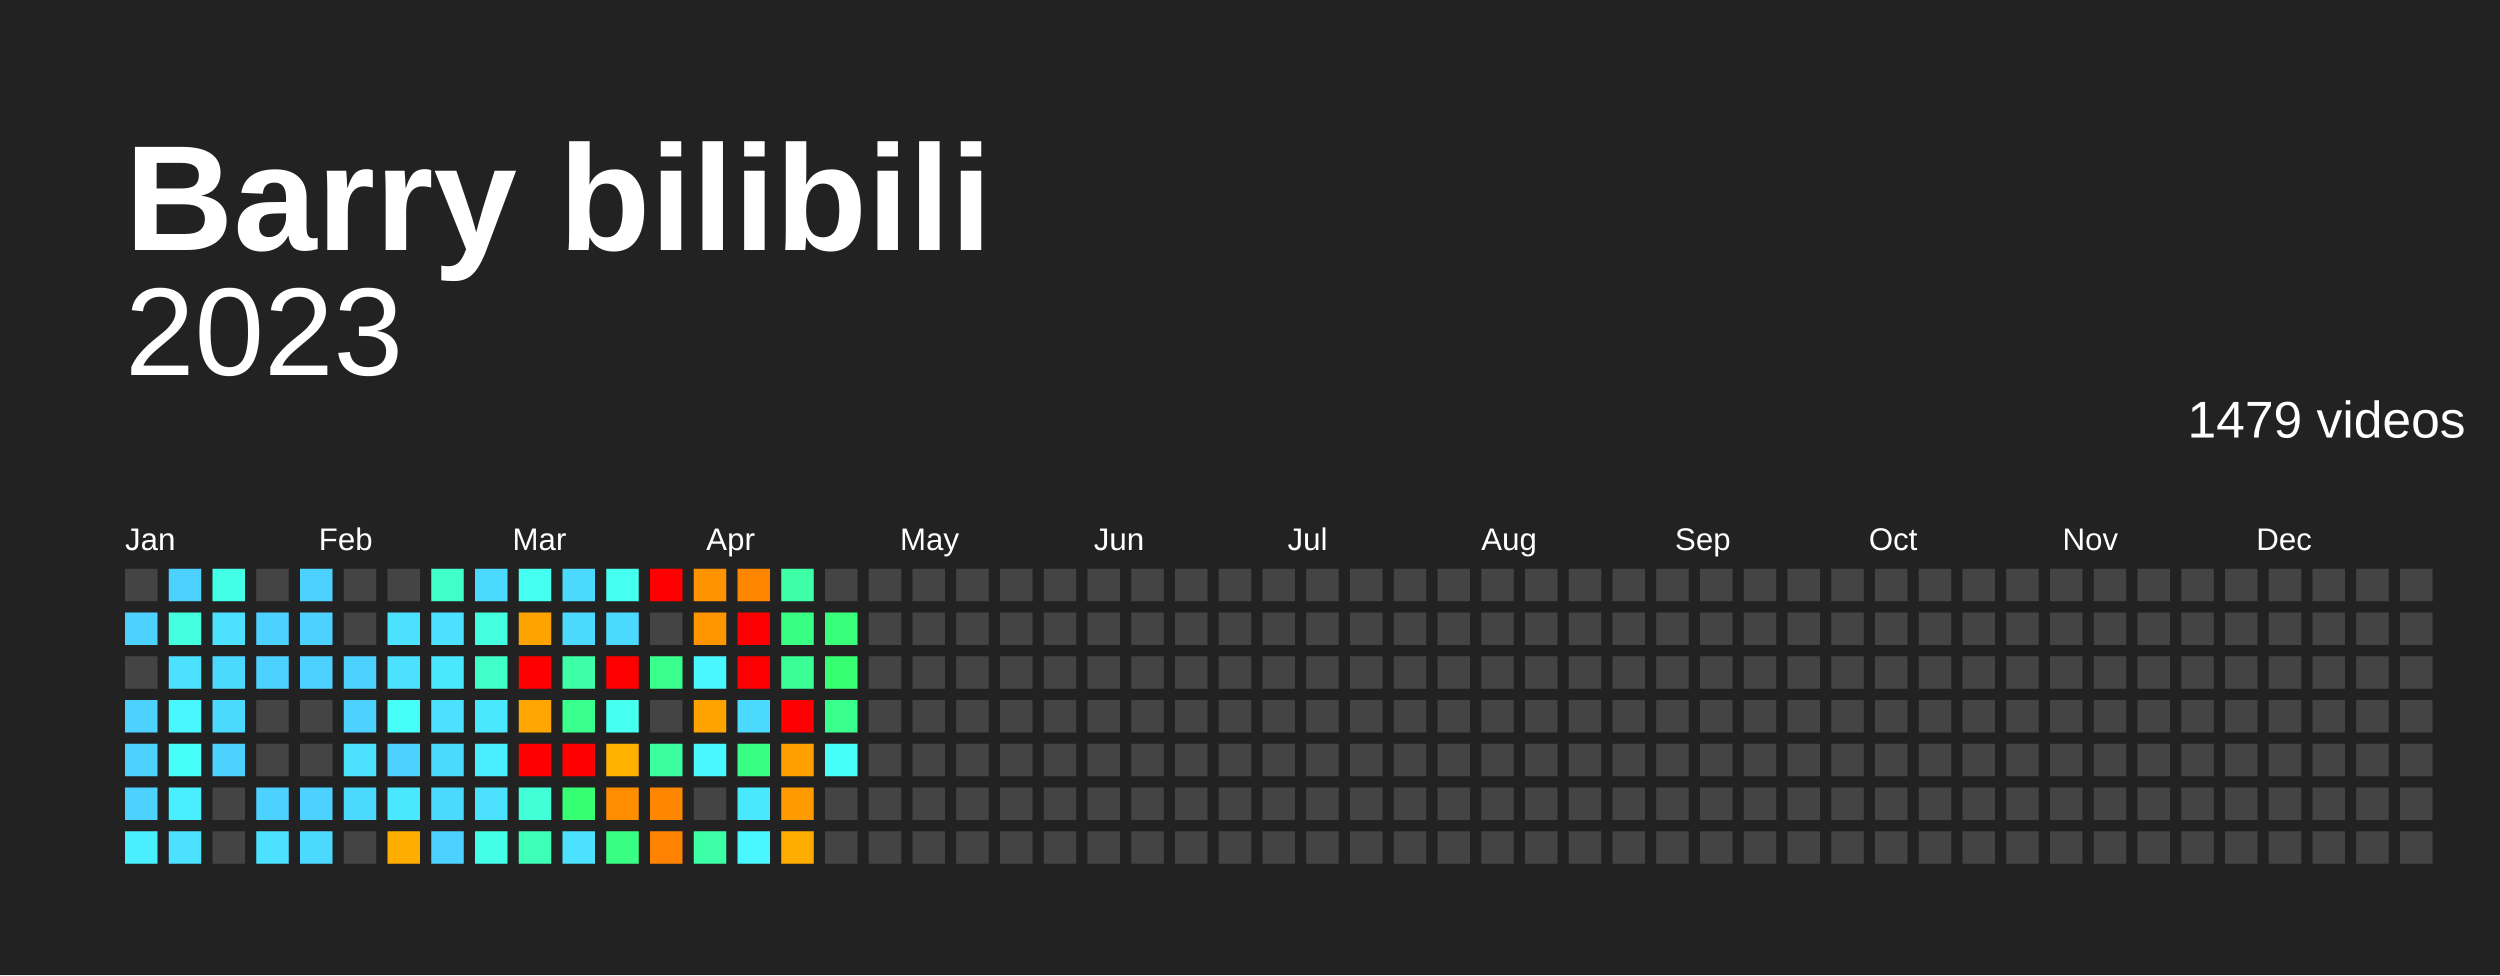
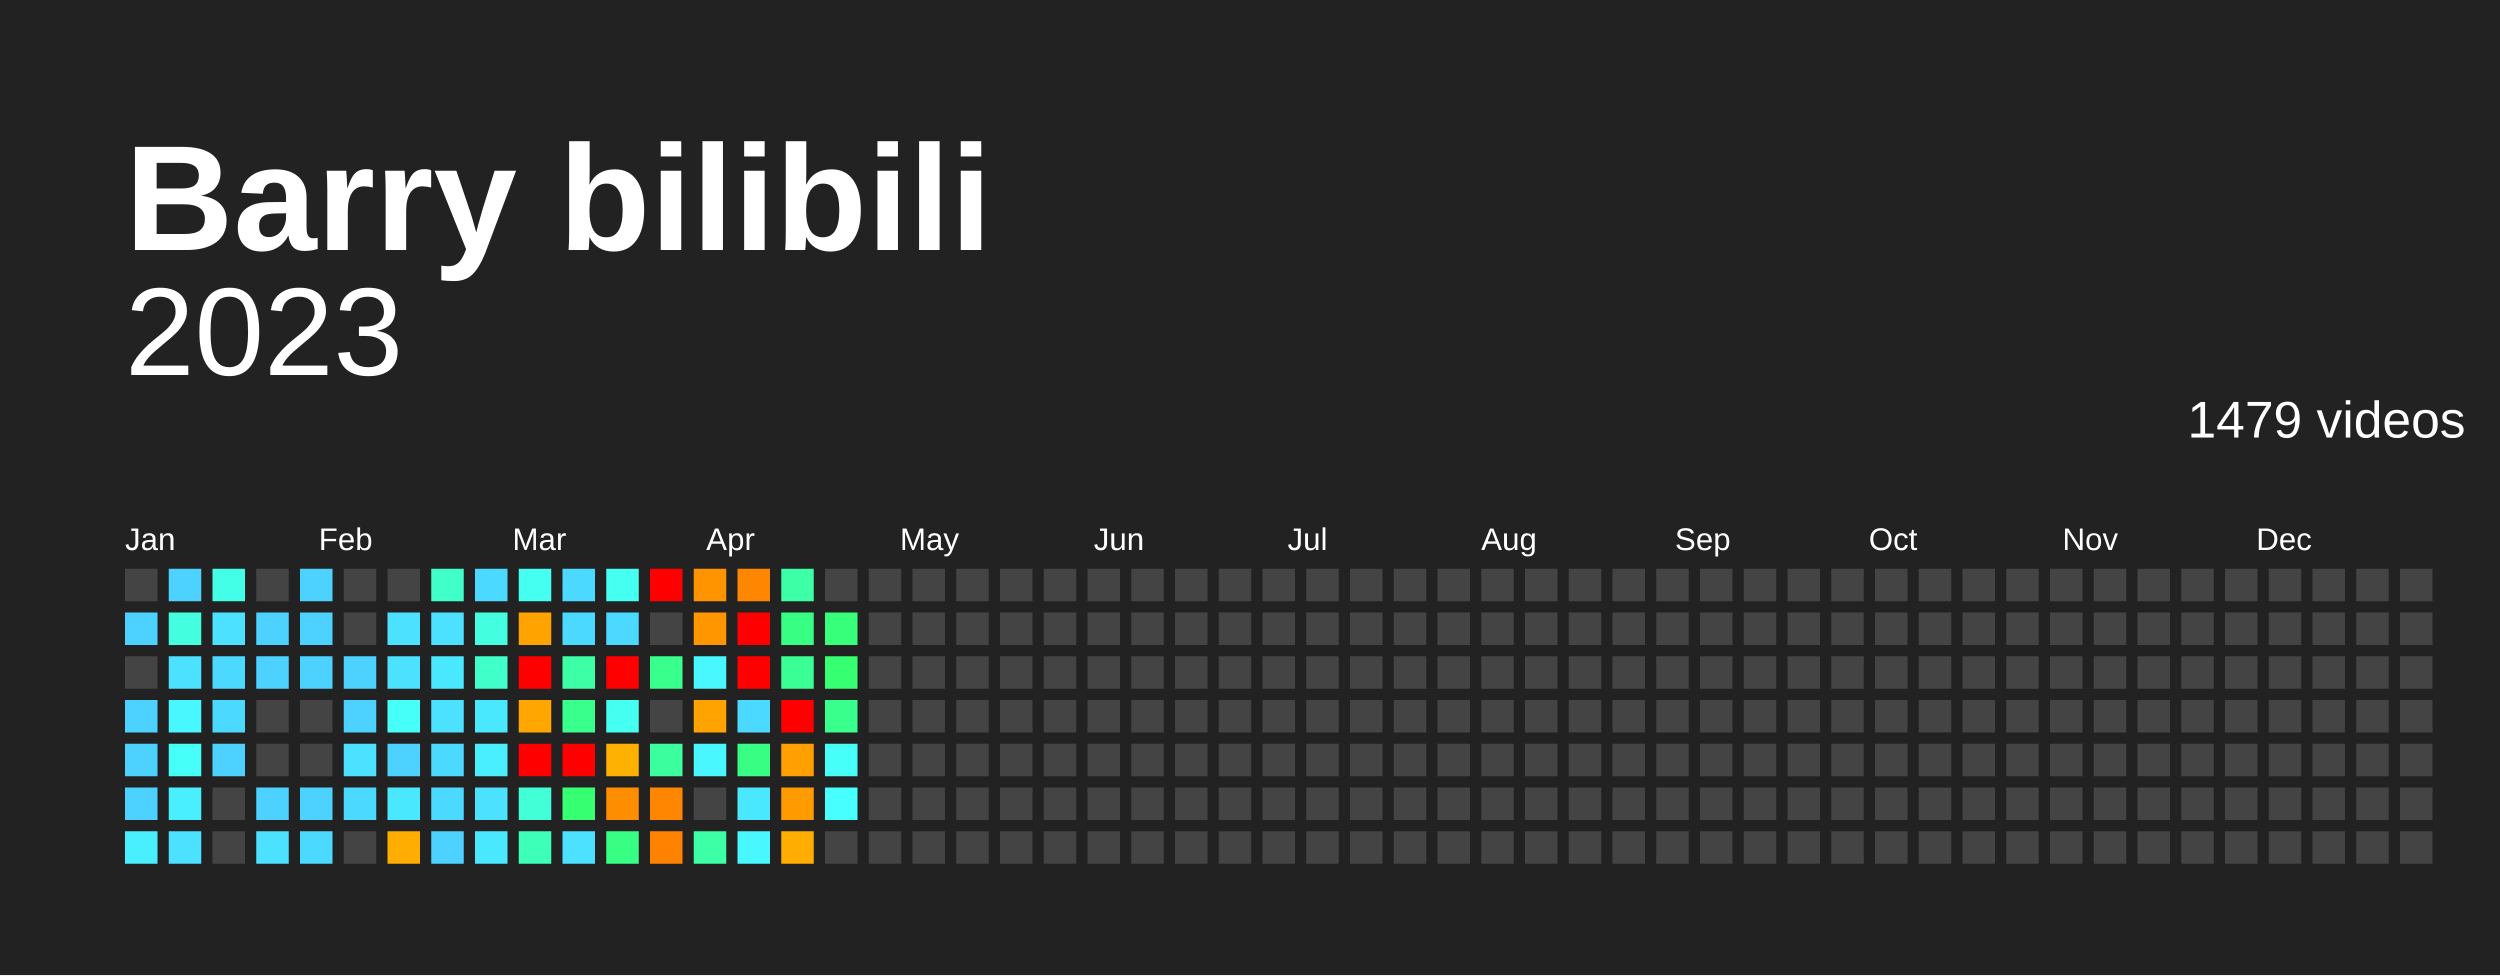
<svg xmlns="http://www.w3.org/2000/svg" baseProfile="full" height="78mm" version="1.1" viewBox="0,0,200,78" width="200mm">
  <defs />
  <rect fill="#222222" height="78" width="200" x="0" y="0" />
  <text fill="#FFFFFF" style="font-size:12px; font-family:Arial; font-weight:bold;" x="10" y="20">Barry bilibili</text>
  <text alignment-baseline="hanging" fill="#FFFFFF" style="font-size:10.0px; font-family:Arial;" x="10" y="30">2023</text>
  <text alignment-baseline="hanging" fill="#FFFFFF" style="font-size:4.125px; font-family:Arial;" x="175" y="35">1479 videos</text>
  <text fill="#FFFFFF" style="font-size:2.5px; font-family:Arial" x="10.0" y="44">Jan</text>
  <text fill="#FFFFFF" style="font-size:2.5px; font-family:Arial" x="25.5" y="44">Feb</text>
  <text fill="#FFFFFF" style="font-size:2.5px; font-family:Arial" x="41.0" y="44">Mar</text>
  <text fill="#FFFFFF" style="font-size:2.5px; font-family:Arial" x="56.5" y="44">Apr</text>
  <text fill="#FFFFFF" style="font-size:2.5px; font-family:Arial" x="72.0" y="44">May</text>
  <text fill="#FFFFFF" style="font-size:2.5px; font-family:Arial" x="87.5" y="44">Jun</text>
  <text fill="#FFFFFF" style="font-size:2.5px; font-family:Arial" x="103.0" y="44">Jul</text>
  <text fill="#FFFFFF" style="font-size:2.5px; font-family:Arial" x="118.5" y="44">Aug</text>
  <text fill="#FFFFFF" style="font-size:2.5px; font-family:Arial" x="134.0" y="44">Sep</text>
  <text fill="#FFFFFF" style="font-size:2.5px; font-family:Arial" x="149.5" y="44">Oct</text>
  <text fill="#FFFFFF" style="font-size:2.5px; font-family:Arial" x="165.0" y="44">Nov</text>
  <text fill="#FFFFFF" style="font-size:2.5px; font-family:Arial" x="180.5" y="44">Dec</text>
  <rect fill="#444444" height="2.6" width="2.6" x="10.0" y="45.5" />
  <rect fill="#4dd2ff" height="2.6" width="2.6" x="10.0" y="49.0" />
  <rect fill="#444444" height="2.6" width="2.6" x="10.0" y="52.5" />
  <rect fill="#4dd2ff" height="2.6" width="2.6" x="10.0" y="56.0" />
  <rect fill="#4dd2ff" height="2.6" width="2.6" x="10.0" y="59.5" />
  <rect fill="#4dd2ff" height="2.6" width="2.6" x="10.0" y="63.0" />
  <rect fill="#49efff" height="2.6" width="2.6" x="10.0" y="66.5" />
  <rect fill="#4dd2ff" height="2.6" width="2.6" x="13.5" y="45.5" />
  <rect fill="#43ffe0" height="2.6" width="2.6" x="13.5" y="49.0" />
  <rect fill="#4be1ff" height="2.6" width="2.6" x="13.5" y="52.5" />
  <rect fill="#48f7ff" height="2.6" width="2.6" x="13.5" y="56.0" />
  <rect fill="#46fff8" height="2.6" width="2.6" x="13.5" y="59.5" />
  <rect fill="#49efff" height="2.6" width="2.6" x="13.5" y="63.0" />
  <rect fill="#4be1ff" height="2.6" width="2.6" x="13.5" y="66.5" />
  <rect fill="#44ffe8" height="2.6" width="2.6" x="17.0" y="45.5" />
  <rect fill="#4be1ff" height="2.6" width="2.6" x="17.0" y="49.0" />
  <rect fill="#4cd9ff" height="2.6" width="2.6" x="17.0" y="52.5" />
  <rect fill="#4cd9ff" height="2.6" width="2.6" x="17.0" y="56.0" />
  <rect fill="#4dd2ff" height="2.6" width="2.6" x="17.0" y="59.5" />
  <rect fill="#444444" height="2.6" width="2.6" x="17.0" y="63.0" />
  <rect fill="#444444" height="2.6" width="2.6" x="17.0" y="66.5" />
  <rect fill="#444444" height="2.6" width="2.6" x="20.5" y="45.5" />
  <rect fill="#4dd2ff" height="2.6" width="2.6" x="20.5" y="49.0" />
  <rect fill="#4dd2ff" height="2.6" width="2.6" x="20.5" y="52.5" />
  <rect fill="#444444" height="2.6" width="2.6" x="20.5" y="56.0" />
  <rect fill="#444444" height="2.6" width="2.6" x="20.5" y="59.5" />
  <rect fill="#4dd2ff" height="2.6" width="2.6" x="20.5" y="63.0" />
  <rect fill="#4be1ff" height="2.6" width="2.6" x="20.5" y="66.5" />
  <rect fill="#4dd2ff" height="2.6" width="2.6" x="24.0" y="45.5" />
  <rect fill="#4dd2ff" height="2.6" width="2.6" x="24.0" y="49.0" />
  <rect fill="#4dd2ff" height="2.6" width="2.6" x="24.0" y="52.5" />
  <rect fill="#444444" height="2.6" width="2.6" x="24.0" y="56.0" />
  <rect fill="#444444" height="2.6" width="2.6" x="24.0" y="59.5" />
  <rect fill="#4dd2ff" height="2.6" width="2.6" x="24.0" y="63.0" />
  <rect fill="#4cd9ff" height="2.6" width="2.6" x="24.0" y="66.5" />
  <rect fill="#444444" height="2.6" width="2.6" x="27.5" y="45.5" />
  <rect fill="#444444" height="2.6" width="2.6" x="27.5" y="49.0" />
  <rect fill="#4dd2ff" height="2.6" width="2.6" x="27.5" y="52.5" />
  <rect fill="#4dd2ff" height="2.6" width="2.6" x="27.5" y="56.0" />
  <rect fill="#4be1ff" height="2.6" width="2.6" x="27.5" y="59.5" />
  <rect fill="#4cd9ff" height="2.6" width="2.6" x="27.5" y="63.0" />
  <rect fill="#444444" height="2.6" width="2.6" x="27.5" y="66.5" />
  <rect fill="#444444" height="2.6" width="2.6" x="31.0" y="45.5" />
  <rect fill="#4be1ff" height="2.6" width="2.6" x="31.0" y="49.0" />
  <rect fill="#4be1ff" height="2.6" width="2.6" x="31.0" y="52.5" />
  <rect fill="#46fff8" height="2.6" width="2.6" x="31.0" y="56.0" />
  <rect fill="#4dd2ff" height="2.6" width="2.6" x="31.0" y="59.5" />
  <rect fill="#4ae8ff" height="2.6" width="2.6" x="31.0" y="63.0" />
  <rect fill="#ffad00" height="2.6" width="2.6" x="31.0" y="66.5" />
  <rect fill="#40ffc8" height="2.6" width="2.6" x="34.5" y="45.5" />
  <rect fill="#4be1ff" height="2.6" width="2.6" x="34.5" y="49.0" />
  <rect fill="#4ae8ff" height="2.6" width="2.6" x="34.5" y="52.5" />
  <rect fill="#4be1ff" height="2.6" width="2.6" x="34.5" y="56.0" />
  <rect fill="#4cd9ff" height="2.6" width="2.6" x="34.5" y="59.5" />
  <rect fill="#4cd9ff" height="2.6" width="2.6" x="34.5" y="63.0" />
  <rect fill="#4dd2ff" height="2.6" width="2.6" x="34.5" y="66.5" />
  <rect fill="#4cd9ff" height="2.6" width="2.6" x="38.0" y="45.5" />
  <rect fill="#43ffe0" height="2.6" width="2.6" x="38.0" y="49.0" />
  <rect fill="#40ffc8" height="2.6" width="2.6" x="38.0" y="52.5" />
  <rect fill="#4ae8ff" height="2.6" width="2.6" x="38.0" y="56.0" />
  <rect fill="#49efff" height="2.6" width="2.6" x="38.0" y="59.5" />
  <rect fill="#4be1ff" height="2.6" width="2.6" x="38.0" y="63.0" />
-   <rect fill="#44ffe8" height="2.6" width="2.6" x="38.0" y="66.5" />
+   <rect fill="#4ae8ff" height="2.6" width="2.6" x="38.0" y="66.5" />
  <rect fill="#45fff0" height="2.6" width="2.6" x="41.5" y="45.5" />
  <rect fill="#ffa300" height="2.6" width="2.6" x="41.5" y="49.0" />
  <rect fill="red" height="2.6" width="2.6" x="41.5" y="52.5" />
  <rect fill="#ffa700" height="2.6" width="2.6" x="41.5" y="56.0" />
  <rect fill="red" height="2.6" width="2.6" x="41.5" y="59.5" />
  <rect fill="#42ffd8" height="2.6" width="2.6" x="41.5" y="63.0" />
  <rect fill="#3effb7" height="2.6" width="2.6" x="41.5" y="66.5" />
  <rect fill="#4cd9ff" height="2.6" width="2.6" x="45.0" y="45.5" />
  <rect fill="#4cd9ff" height="2.6" width="2.6" x="45.0" y="49.0" />
  <rect fill="#3cffa6" height="2.6" width="2.6" x="45.0" y="52.5" />
  <rect fill="#39ff8c" height="2.6" width="2.6" x="45.0" y="56.0" />
  <rect fill="red" height="2.6" width="2.6" x="45.0" y="59.5" />
  <rect fill="#36ff71" height="2.6" width="2.6" x="45.0" y="63.0" />
  <rect fill="#4be1ff" height="2.6" width="2.6" x="45.0" y="66.5" />
  <rect fill="#45fff0" height="2.6" width="2.6" x="48.5" y="45.5" />
  <rect fill="#4cd9ff" height="2.6" width="2.6" x="48.5" y="49.0" />
  <rect fill="red" height="2.6" width="2.6" x="48.5" y="52.5" />
  <rect fill="#45fff0" height="2.6" width="2.6" x="48.5" y="56.0" />
  <rect fill="#ffb100" height="2.6" width="2.6" x="48.5" y="59.5" />
  <rect fill="#ff8d00" height="2.6" width="2.6" x="48.5" y="63.0" />
  <rect fill="#38ff83" height="2.6" width="2.6" x="48.5" y="66.5" />
  <rect fill="red" height="2.6" width="2.6" x="52.0" y="45.5" />
  <rect fill="#444444" height="2.6" width="2.6" x="52.0" y="49.0" />
  <rect fill="#39ff8c" height="2.6" width="2.6" x="52.0" y="52.5" />
  <rect fill="#444444" height="2.6" width="2.6" x="52.0" y="56.0" />
  <rect fill="#3bff9e" height="2.6" width="2.6" x="52.0" y="59.5" />
  <rect fill="#ff8600" height="2.6" width="2.6" x="52.0" y="63.0" />
  <rect fill="#ff8300" height="2.6" width="2.6" x="52.0" y="66.5" />
  <rect fill="#ff9300" height="2.6" width="2.6" x="55.5" y="45.5" />
  <rect fill="#ff9600" height="2.6" width="2.6" x="55.5" y="49.0" />
  <rect fill="#48f7ff" height="2.6" width="2.6" x="55.5" y="52.5" />
  <rect fill="#ffa300" height="2.6" width="2.6" x="55.5" y="56.0" />
  <rect fill="#48f7ff" height="2.6" width="2.6" x="55.5" y="59.5" />
  <rect fill="#444444" height="2.6" width="2.6" x="55.5" y="63.0" />
  <rect fill="#3cffa6" height="2.6" width="2.6" x="55.5" y="66.5" />
  <rect fill="#ff8600" height="2.6" width="2.6" x="59.0" y="45.5" />
  <rect fill="red" height="2.6" width="2.6" x="59.0" y="49.0" />
  <rect fill="red" height="2.6" width="2.6" x="59.0" y="52.5" />
  <rect fill="#4cd9ff" height="2.6" width="2.6" x="59.0" y="56.0" />
  <rect fill="#38ff83" height="2.6" width="2.6" x="59.0" y="59.5" />
  <rect fill="#4ae8ff" height="2.6" width="2.6" x="59.0" y="63.0" />
  <rect fill="#48f7ff" height="2.6" width="2.6" x="59.0" y="66.5" />
  <rect fill="#3cffa6" height="2.6" width="2.6" x="62.5" y="45.5" />
  <rect fill="#38ff83" height="2.6" width="2.6" x="62.5" y="49.0" />
  <rect fill="#3aff95" height="2.6" width="2.6" x="62.5" y="52.5" />
  <rect fill="red" height="2.6" width="2.6" x="62.5" y="56.0" />
  <rect fill="#ffa000" height="2.6" width="2.6" x="62.5" y="59.5" />
  <rect fill="#ff9a00" height="2.6" width="2.6" x="62.5" y="63.0" />
  <rect fill="#ffad00" height="2.6" width="2.6" x="62.5" y="66.5" />
  <rect fill="#444444" height="2.6" width="2.6" x="66.0" y="45.5" />
  <rect fill="#37ff7a" height="2.6" width="2.6" x="66.0" y="49.0" />
  <rect fill="#36ff71" height="2.6" width="2.6" x="66.0" y="52.5" />
  <rect fill="#39ff8c" height="2.6" width="2.6" x="66.0" y="56.0" />
  <rect fill="#46fff8" height="2.6" width="2.6" x="66.0" y="59.5" />
-   <rect fill="#444444" height="2.6" width="2.6" x="66.0" y="63.0" />
+   <rect fill="#47ffff" height="2.6" width="2.6" x="66.0" y="63.0" />
  <rect fill="#444444" height="2.6" width="2.6" x="66.0" y="66.5" />
  <rect fill="#444444" height="2.6" width="2.6" x="69.5" y="45.5" />
  <rect fill="#444444" height="2.6" width="2.6" x="69.5" y="49.0" />
  <rect fill="#444444" height="2.6" width="2.6" x="69.5" y="52.5" />
  <rect fill="#444444" height="2.6" width="2.6" x="69.5" y="56.0" />
  <rect fill="#444444" height="2.6" width="2.6" x="69.5" y="59.5" />
  <rect fill="#444444" height="2.6" width="2.6" x="69.5" y="63.0" />
  <rect fill="#444444" height="2.6" width="2.6" x="69.5" y="66.5" />
  <rect fill="#444444" height="2.6" width="2.6" x="73.0" y="45.5" />
  <rect fill="#444444" height="2.6" width="2.6" x="73.0" y="49.0" />
  <rect fill="#444444" height="2.6" width="2.6" x="73.0" y="52.5" />
  <rect fill="#444444" height="2.6" width="2.6" x="73.0" y="56.0" />
  <rect fill="#444444" height="2.6" width="2.6" x="73.0" y="59.5" />
  <rect fill="#444444" height="2.6" width="2.6" x="73.0" y="63.0" />
  <rect fill="#444444" height="2.6" width="2.6" x="73.0" y="66.5" />
  <rect fill="#444444" height="2.6" width="2.6" x="76.5" y="45.5" />
  <rect fill="#444444" height="2.6" width="2.6" x="76.5" y="49.0" />
  <rect fill="#444444" height="2.6" width="2.6" x="76.5" y="52.5" />
  <rect fill="#444444" height="2.6" width="2.6" x="76.5" y="56.0" />
  <rect fill="#444444" height="2.6" width="2.6" x="76.5" y="59.5" />
  <rect fill="#444444" height="2.6" width="2.6" x="76.5" y="63.0" />
  <rect fill="#444444" height="2.6" width="2.6" x="76.5" y="66.5" />
  <rect fill="#444444" height="2.6" width="2.6" x="80.0" y="45.5" />
  <rect fill="#444444" height="2.6" width="2.6" x="80.0" y="49.0" />
  <rect fill="#444444" height="2.6" width="2.6" x="80.0" y="52.5" />
  <rect fill="#444444" height="2.6" width="2.6" x="80.0" y="56.0" />
  <rect fill="#444444" height="2.6" width="2.6" x="80.0" y="59.5" />
  <rect fill="#444444" height="2.6" width="2.6" x="80.0" y="63.0" />
  <rect fill="#444444" height="2.6" width="2.6" x="80.0" y="66.5" />
  <rect fill="#444444" height="2.6" width="2.6" x="83.5" y="45.5" />
  <rect fill="#444444" height="2.6" width="2.6" x="83.5" y="49.0" />
  <rect fill="#444444" height="2.6" width="2.6" x="83.5" y="52.5" />
  <rect fill="#444444" height="2.6" width="2.6" x="83.5" y="56.0" />
  <rect fill="#444444" height="2.6" width="2.6" x="83.5" y="59.5" />
  <rect fill="#444444" height="2.6" width="2.6" x="83.5" y="63.0" />
  <rect fill="#444444" height="2.6" width="2.6" x="83.5" y="66.5" />
  <rect fill="#444444" height="2.6" width="2.6" x="87.0" y="45.5" />
  <rect fill="#444444" height="2.6" width="2.6" x="87.0" y="49.0" />
  <rect fill="#444444" height="2.6" width="2.6" x="87.0" y="52.5" />
  <rect fill="#444444" height="2.6" width="2.6" x="87.0" y="56.0" />
  <rect fill="#444444" height="2.6" width="2.6" x="87.0" y="59.5" />
  <rect fill="#444444" height="2.6" width="2.6" x="87.0" y="63.0" />
  <rect fill="#444444" height="2.6" width="2.6" x="87.0" y="66.5" />
  <rect fill="#444444" height="2.6" width="2.6" x="90.5" y="45.5" />
  <rect fill="#444444" height="2.6" width="2.6" x="90.5" y="49.0" />
  <rect fill="#444444" height="2.6" width="2.6" x="90.5" y="52.5" />
  <rect fill="#444444" height="2.6" width="2.6" x="90.5" y="56.0" />
  <rect fill="#444444" height="2.6" width="2.6" x="90.5" y="59.5" />
  <rect fill="#444444" height="2.6" width="2.6" x="90.5" y="63.0" />
  <rect fill="#444444" height="2.6" width="2.6" x="90.5" y="66.5" />
  <rect fill="#444444" height="2.6" width="2.6" x="94.0" y="45.5" />
  <rect fill="#444444" height="2.6" width="2.6" x="94.0" y="49.0" />
  <rect fill="#444444" height="2.6" width="2.6" x="94.0" y="52.5" />
  <rect fill="#444444" height="2.6" width="2.6" x="94.0" y="56.0" />
  <rect fill="#444444" height="2.6" width="2.6" x="94.0" y="59.5" />
  <rect fill="#444444" height="2.6" width="2.6" x="94.0" y="63.0" />
  <rect fill="#444444" height="2.6" width="2.6" x="94.0" y="66.5" />
  <rect fill="#444444" height="2.6" width="2.6" x="97.5" y="45.5" />
  <rect fill="#444444" height="2.6" width="2.6" x="97.5" y="49.0" />
  <rect fill="#444444" height="2.6" width="2.6" x="97.5" y="52.5" />
  <rect fill="#444444" height="2.6" width="2.6" x="97.5" y="56.0" />
  <rect fill="#444444" height="2.6" width="2.6" x="97.5" y="59.5" />
  <rect fill="#444444" height="2.6" width="2.6" x="97.5" y="63.0" />
  <rect fill="#444444" height="2.6" width="2.6" x="97.5" y="66.5" />
  <rect fill="#444444" height="2.6" width="2.6" x="101.0" y="45.5" />
  <rect fill="#444444" height="2.6" width="2.6" x="101.0" y="49.0" />
  <rect fill="#444444" height="2.6" width="2.6" x="101.0" y="52.5" />
  <rect fill="#444444" height="2.6" width="2.6" x="101.0" y="56.0" />
  <rect fill="#444444" height="2.6" width="2.6" x="101.0" y="59.5" />
  <rect fill="#444444" height="2.6" width="2.6" x="101.0" y="63.0" />
  <rect fill="#444444" height="2.6" width="2.6" x="101.0" y="66.5" />
  <rect fill="#444444" height="2.6" width="2.6" x="104.5" y="45.5" />
  <rect fill="#444444" height="2.6" width="2.6" x="104.5" y="49.0" />
  <rect fill="#444444" height="2.6" width="2.6" x="104.5" y="52.5" />
  <rect fill="#444444" height="2.6" width="2.6" x="104.5" y="56.0" />
  <rect fill="#444444" height="2.6" width="2.6" x="104.5" y="59.5" />
  <rect fill="#444444" height="2.6" width="2.6" x="104.5" y="63.0" />
  <rect fill="#444444" height="2.6" width="2.6" x="104.5" y="66.5" />
  <rect fill="#444444" height="2.6" width="2.6" x="108.0" y="45.5" />
  <rect fill="#444444" height="2.6" width="2.6" x="108.0" y="49.0" />
  <rect fill="#444444" height="2.6" width="2.6" x="108.0" y="52.5" />
  <rect fill="#444444" height="2.6" width="2.6" x="108.0" y="56.0" />
  <rect fill="#444444" height="2.6" width="2.6" x="108.0" y="59.5" />
  <rect fill="#444444" height="2.6" width="2.6" x="108.0" y="63.0" />
  <rect fill="#444444" height="2.6" width="2.6" x="108.0" y="66.5" />
  <rect fill="#444444" height="2.6" width="2.6" x="111.5" y="45.5" />
  <rect fill="#444444" height="2.6" width="2.6" x="111.5" y="49.0" />
  <rect fill="#444444" height="2.6" width="2.6" x="111.5" y="52.5" />
  <rect fill="#444444" height="2.6" width="2.6" x="111.5" y="56.0" />
  <rect fill="#444444" height="2.6" width="2.6" x="111.5" y="59.5" />
  <rect fill="#444444" height="2.6" width="2.6" x="111.5" y="63.0" />
  <rect fill="#444444" height="2.6" width="2.6" x="111.5" y="66.5" />
  <rect fill="#444444" height="2.6" width="2.6" x="115.0" y="45.5" />
  <rect fill="#444444" height="2.6" width="2.6" x="115.0" y="49.0" />
  <rect fill="#444444" height="2.6" width="2.6" x="115.0" y="52.5" />
  <rect fill="#444444" height="2.6" width="2.6" x="115.0" y="56.0" />
  <rect fill="#444444" height="2.6" width="2.6" x="115.0" y="59.5" />
  <rect fill="#444444" height="2.6" width="2.6" x="115.0" y="63.0" />
  <rect fill="#444444" height="2.6" width="2.6" x="115.0" y="66.5" />
  <rect fill="#444444" height="2.6" width="2.6" x="118.5" y="45.5" />
  <rect fill="#444444" height="2.6" width="2.6" x="118.5" y="49.0" />
  <rect fill="#444444" height="2.6" width="2.6" x="118.5" y="52.5" />
  <rect fill="#444444" height="2.6" width="2.6" x="118.5" y="56.0" />
  <rect fill="#444444" height="2.6" width="2.6" x="118.5" y="59.5" />
  <rect fill="#444444" height="2.6" width="2.6" x="118.5" y="63.0" />
  <rect fill="#444444" height="2.6" width="2.6" x="118.5" y="66.5" />
  <rect fill="#444444" height="2.6" width="2.6" x="122.0" y="45.5" />
  <rect fill="#444444" height="2.6" width="2.6" x="122.0" y="49.0" />
  <rect fill="#444444" height="2.6" width="2.6" x="122.0" y="52.5" />
  <rect fill="#444444" height="2.6" width="2.6" x="122.0" y="56.0" />
  <rect fill="#444444" height="2.6" width="2.6" x="122.0" y="59.5" />
  <rect fill="#444444" height="2.6" width="2.6" x="122.0" y="63.0" />
  <rect fill="#444444" height="2.6" width="2.6" x="122.0" y="66.5" />
  <rect fill="#444444" height="2.6" width="2.6" x="125.5" y="45.5" />
  <rect fill="#444444" height="2.6" width="2.6" x="125.5" y="49.0" />
  <rect fill="#444444" height="2.6" width="2.6" x="125.5" y="52.5" />
  <rect fill="#444444" height="2.6" width="2.6" x="125.5" y="56.0" />
  <rect fill="#444444" height="2.6" width="2.6" x="125.5" y="59.5" />
  <rect fill="#444444" height="2.6" width="2.6" x="125.5" y="63.0" />
  <rect fill="#444444" height="2.6" width="2.6" x="125.5" y="66.5" />
  <rect fill="#444444" height="2.6" width="2.6" x="129.0" y="45.5" />
  <rect fill="#444444" height="2.6" width="2.6" x="129.0" y="49.0" />
  <rect fill="#444444" height="2.6" width="2.6" x="129.0" y="52.5" />
  <rect fill="#444444" height="2.6" width="2.6" x="129.0" y="56.0" />
  <rect fill="#444444" height="2.6" width="2.6" x="129.0" y="59.5" />
  <rect fill="#444444" height="2.6" width="2.6" x="129.0" y="63.0" />
  <rect fill="#444444" height="2.6" width="2.6" x="129.0" y="66.5" />
  <rect fill="#444444" height="2.6" width="2.6" x="132.5" y="45.5" />
  <rect fill="#444444" height="2.6" width="2.6" x="132.5" y="49.0" />
  <rect fill="#444444" height="2.6" width="2.6" x="132.5" y="52.5" />
  <rect fill="#444444" height="2.6" width="2.6" x="132.5" y="56.0" />
  <rect fill="#444444" height="2.6" width="2.6" x="132.5" y="59.5" />
  <rect fill="#444444" height="2.6" width="2.6" x="132.5" y="63.0" />
  <rect fill="#444444" height="2.6" width="2.6" x="132.5" y="66.5" />
  <rect fill="#444444" height="2.6" width="2.6" x="136.0" y="45.5" />
  <rect fill="#444444" height="2.6" width="2.6" x="136.0" y="49.0" />
  <rect fill="#444444" height="2.6" width="2.6" x="136.0" y="52.5" />
  <rect fill="#444444" height="2.6" width="2.6" x="136.0" y="56.0" />
  <rect fill="#444444" height="2.6" width="2.6" x="136.0" y="59.5" />
  <rect fill="#444444" height="2.6" width="2.6" x="136.0" y="63.0" />
  <rect fill="#444444" height="2.6" width="2.6" x="136.0" y="66.5" />
  <rect fill="#444444" height="2.6" width="2.6" x="139.5" y="45.5" />
  <rect fill="#444444" height="2.6" width="2.6" x="139.5" y="49.0" />
  <rect fill="#444444" height="2.6" width="2.6" x="139.5" y="52.5" />
  <rect fill="#444444" height="2.6" width="2.6" x="139.5" y="56.0" />
  <rect fill="#444444" height="2.6" width="2.6" x="139.5" y="59.5" />
  <rect fill="#444444" height="2.6" width="2.6" x="139.5" y="63.0" />
  <rect fill="#444444" height="2.6" width="2.6" x="139.5" y="66.5" />
  <rect fill="#444444" height="2.6" width="2.6" x="143.0" y="45.5" />
  <rect fill="#444444" height="2.6" width="2.6" x="143.0" y="49.0" />
  <rect fill="#444444" height="2.6" width="2.6" x="143.0" y="52.5" />
  <rect fill="#444444" height="2.6" width="2.6" x="143.0" y="56.0" />
  <rect fill="#444444" height="2.6" width="2.6" x="143.0" y="59.5" />
  <rect fill="#444444" height="2.6" width="2.6" x="143.0" y="63.0" />
  <rect fill="#444444" height="2.6" width="2.6" x="143.0" y="66.5" />
  <rect fill="#444444" height="2.6" width="2.6" x="146.5" y="45.5" />
  <rect fill="#444444" height="2.6" width="2.6" x="146.5" y="49.0" />
  <rect fill="#444444" height="2.6" width="2.6" x="146.5" y="52.5" />
  <rect fill="#444444" height="2.6" width="2.6" x="146.5" y="56.0" />
  <rect fill="#444444" height="2.6" width="2.6" x="146.5" y="59.5" />
  <rect fill="#444444" height="2.6" width="2.6" x="146.5" y="63.0" />
  <rect fill="#444444" height="2.6" width="2.6" x="146.5" y="66.5" />
  <rect fill="#444444" height="2.6" width="2.6" x="150.0" y="45.5" />
  <rect fill="#444444" height="2.6" width="2.6" x="150.0" y="49.0" />
  <rect fill="#444444" height="2.6" width="2.6" x="150.0" y="52.5" />
  <rect fill="#444444" height="2.6" width="2.6" x="150.0" y="56.0" />
  <rect fill="#444444" height="2.6" width="2.6" x="150.0" y="59.5" />
  <rect fill="#444444" height="2.6" width="2.6" x="150.0" y="63.0" />
  <rect fill="#444444" height="2.6" width="2.6" x="150.0" y="66.5" />
  <rect fill="#444444" height="2.6" width="2.6" x="153.5" y="45.5" />
  <rect fill="#444444" height="2.6" width="2.6" x="153.5" y="49.0" />
  <rect fill="#444444" height="2.6" width="2.6" x="153.5" y="52.5" />
  <rect fill="#444444" height="2.6" width="2.6" x="153.5" y="56.0" />
  <rect fill="#444444" height="2.6" width="2.6" x="153.5" y="59.5" />
  <rect fill="#444444" height="2.6" width="2.6" x="153.5" y="63.0" />
  <rect fill="#444444" height="2.6" width="2.6" x="153.5" y="66.5" />
  <rect fill="#444444" height="2.6" width="2.6" x="157.0" y="45.5" />
  <rect fill="#444444" height="2.6" width="2.6" x="157.0" y="49.0" />
  <rect fill="#444444" height="2.6" width="2.6" x="157.0" y="52.5" />
  <rect fill="#444444" height="2.6" width="2.6" x="157.0" y="56.0" />
  <rect fill="#444444" height="2.6" width="2.6" x="157.0" y="59.5" />
  <rect fill="#444444" height="2.6" width="2.6" x="157.0" y="63.0" />
  <rect fill="#444444" height="2.6" width="2.6" x="157.0" y="66.5" />
  <rect fill="#444444" height="2.6" width="2.6" x="160.5" y="45.5" />
  <rect fill="#444444" height="2.6" width="2.6" x="160.5" y="49.0" />
  <rect fill="#444444" height="2.6" width="2.6" x="160.5" y="52.5" />
  <rect fill="#444444" height="2.6" width="2.6" x="160.5" y="56.0" />
  <rect fill="#444444" height="2.6" width="2.6" x="160.5" y="59.5" />
  <rect fill="#444444" height="2.6" width="2.6" x="160.5" y="63.0" />
  <rect fill="#444444" height="2.6" width="2.6" x="160.5" y="66.5" />
  <rect fill="#444444" height="2.6" width="2.6" x="164.0" y="45.5" />
  <rect fill="#444444" height="2.6" width="2.6" x="164.0" y="49.0" />
  <rect fill="#444444" height="2.6" width="2.6" x="164.0" y="52.5" />
  <rect fill="#444444" height="2.6" width="2.6" x="164.0" y="56.0" />
  <rect fill="#444444" height="2.6" width="2.6" x="164.0" y="59.5" />
  <rect fill="#444444" height="2.6" width="2.6" x="164.0" y="63.0" />
  <rect fill="#444444" height="2.6" width="2.6" x="164.0" y="66.5" />
  <rect fill="#444444" height="2.6" width="2.6" x="167.5" y="45.5" />
  <rect fill="#444444" height="2.6" width="2.6" x="167.5" y="49.0" />
  <rect fill="#444444" height="2.6" width="2.6" x="167.5" y="52.5" />
  <rect fill="#444444" height="2.6" width="2.6" x="167.5" y="56.0" />
  <rect fill="#444444" height="2.6" width="2.6" x="167.5" y="59.5" />
  <rect fill="#444444" height="2.6" width="2.6" x="167.5" y="63.0" />
  <rect fill="#444444" height="2.6" width="2.6" x="167.5" y="66.5" />
  <rect fill="#444444" height="2.6" width="2.6" x="171.0" y="45.5" />
  <rect fill="#444444" height="2.6" width="2.6" x="171.0" y="49.0" />
  <rect fill="#444444" height="2.6" width="2.6" x="171.0" y="52.5" />
  <rect fill="#444444" height="2.6" width="2.6" x="171.0" y="56.0" />
  <rect fill="#444444" height="2.6" width="2.6" x="171.0" y="59.5" />
  <rect fill="#444444" height="2.6" width="2.6" x="171.0" y="63.0" />
  <rect fill="#444444" height="2.6" width="2.6" x="171.0" y="66.5" />
  <rect fill="#444444" height="2.6" width="2.6" x="174.5" y="45.5" />
  <rect fill="#444444" height="2.6" width="2.6" x="174.5" y="49.0" />
  <rect fill="#444444" height="2.6" width="2.6" x="174.5" y="52.5" />
  <rect fill="#444444" height="2.6" width="2.6" x="174.5" y="56.0" />
  <rect fill="#444444" height="2.6" width="2.6" x="174.5" y="59.5" />
  <rect fill="#444444" height="2.6" width="2.6" x="174.5" y="63.0" />
  <rect fill="#444444" height="2.6" width="2.6" x="174.5" y="66.5" />
  <rect fill="#444444" height="2.6" width="2.6" x="178.0" y="45.5" />
  <rect fill="#444444" height="2.6" width="2.6" x="178.0" y="49.0" />
  <rect fill="#444444" height="2.6" width="2.6" x="178.0" y="52.5" />
  <rect fill="#444444" height="2.6" width="2.6" x="178.0" y="56.0" />
  <rect fill="#444444" height="2.6" width="2.6" x="178.0" y="59.5" />
  <rect fill="#444444" height="2.6" width="2.6" x="178.0" y="63.0" />
  <rect fill="#444444" height="2.6" width="2.6" x="178.0" y="66.5" />
  <rect fill="#444444" height="2.6" width="2.6" x="181.5" y="45.5" />
  <rect fill="#444444" height="2.6" width="2.6" x="181.5" y="49.0" />
  <rect fill="#444444" height="2.6" width="2.6" x="181.5" y="52.5" />
  <rect fill="#444444" height="2.6" width="2.6" x="181.5" y="56.0" />
  <rect fill="#444444" height="2.6" width="2.6" x="181.5" y="59.5" />
  <rect fill="#444444" height="2.6" width="2.6" x="181.5" y="63.0" />
  <rect fill="#444444" height="2.6" width="2.6" x="181.5" y="66.5" />
  <rect fill="#444444" height="2.6" width="2.6" x="185.0" y="45.5" />
  <rect fill="#444444" height="2.6" width="2.6" x="185.0" y="49.0" />
  <rect fill="#444444" height="2.6" width="2.6" x="185.0" y="52.5" />
  <rect fill="#444444" height="2.6" width="2.6" x="185.0" y="56.0" />
  <rect fill="#444444" height="2.6" width="2.6" x="185.0" y="59.5" />
  <rect fill="#444444" height="2.6" width="2.6" x="185.0" y="63.0" />
  <rect fill="#444444" height="2.6" width="2.6" x="185.0" y="66.5" />
  <rect fill="#444444" height="2.6" width="2.6" x="188.5" y="45.5" />
  <rect fill="#444444" height="2.6" width="2.6" x="188.5" y="49.0" />
  <rect fill="#444444" height="2.6" width="2.6" x="188.5" y="52.5" />
  <rect fill="#444444" height="2.6" width="2.6" x="188.5" y="56.0" />
  <rect fill="#444444" height="2.6" width="2.6" x="188.5" y="59.5" />
  <rect fill="#444444" height="2.6" width="2.6" x="188.5" y="63.0" />
  <rect fill="#444444" height="2.6" width="2.6" x="188.5" y="66.5" />
  <rect fill="#444444" height="2.6" width="2.6" x="192.0" y="45.5" />
  <rect fill="#444444" height="2.6" width="2.6" x="192.0" y="49.0" />
  <rect fill="#444444" height="2.6" width="2.6" x="192.0" y="52.5" />
  <rect fill="#444444" height="2.6" width="2.6" x="192.0" y="56.0" />
  <rect fill="#444444" height="2.6" width="2.6" x="192.0" y="59.5" />
  <rect fill="#444444" height="2.6" width="2.6" x="192.0" y="63.0" />
  <rect fill="#444444" height="2.6" width="2.6" x="192.0" y="66.5" />
</svg>
